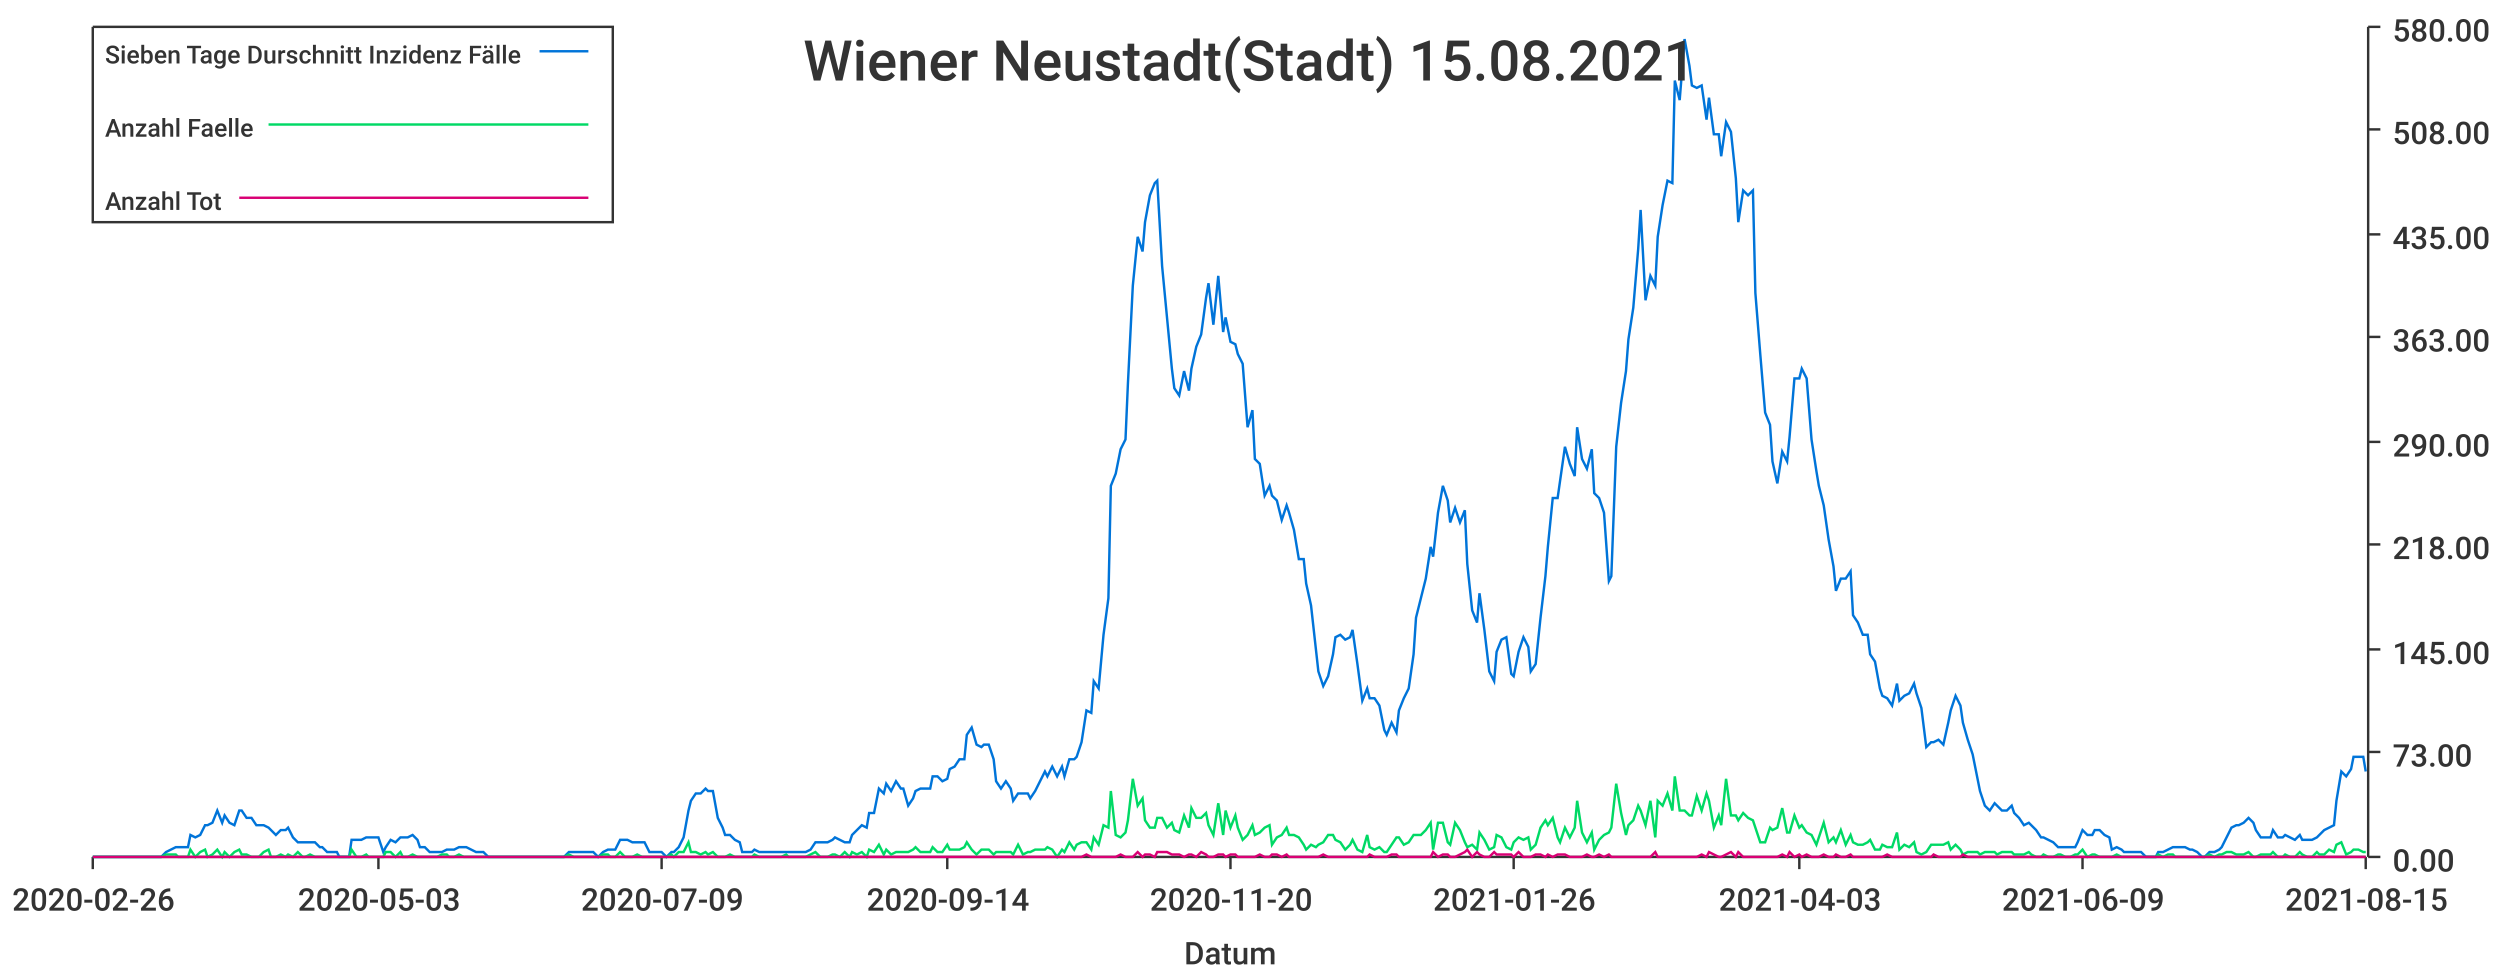
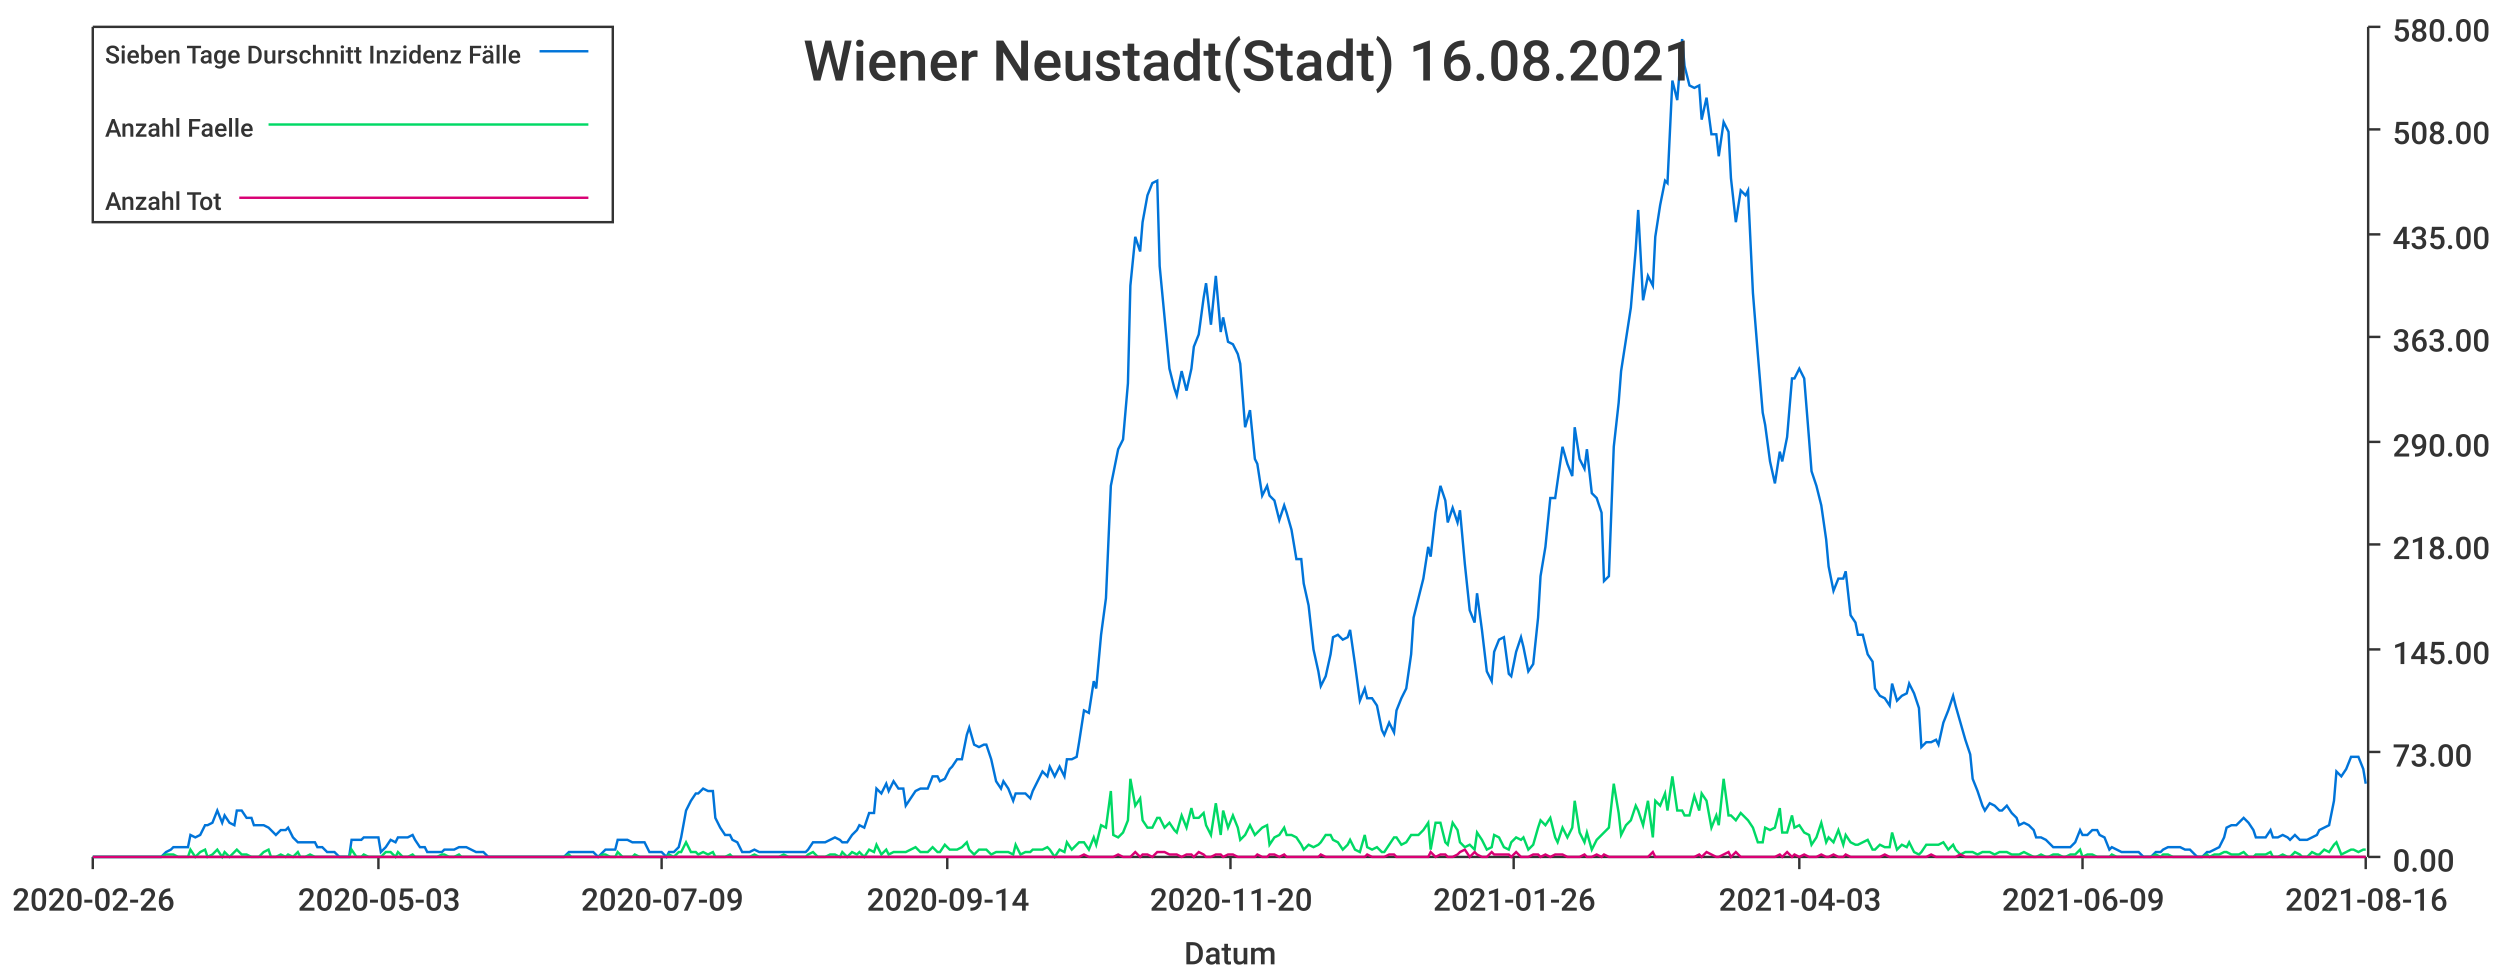
<svg xmlns="http://www.w3.org/2000/svg" width="1024" height="400">\n<path d="M 0 0 L 1024 0 L 1024 400 L 0 400 L 0 0" style="stroke-width:0;stroke:rgba(255,255,255,1.0);fill:rgba(255,255,255,1.0)" />
  <path d="M 38 11 L 969 11 L 969 351 L 38 351 L 38 11" style="stroke-width:0;stroke:rgba(255,255,255,1.0);fill:rgba(255,255,255,1.0)" />
  <path d="M 38 351 L 969 351" style="stroke-width:1;stroke:rgba(51,51,51,1.0);fill:none" />
  <path d="M 38 351 L 38 356" style="stroke-width:1;stroke:rgba(51,51,51,1.0);fill:none" />
  <text x="5" y="373" style="stroke-width:0;stroke:none;fill:rgba(51,51,51,1.0);font-size:12.8px;font-family:'Roboto Medium',sans-serif">2020-02-26</text>
  <path d="M 155 351 L 155 356" style="stroke-width:1;stroke:rgba(51,51,51,1.0);fill:none" />
  <text x="122" y="373" style="stroke-width:0;stroke:none;fill:rgba(51,51,51,1.0);font-size:12.8px;font-family:'Roboto Medium',sans-serif">2020-05-03</text>
  <path d="M 271 351 L 271 356" style="stroke-width:1;stroke:rgba(51,51,51,1.0);fill:none" />
  <text x="238" y="373" style="stroke-width:0;stroke:none;fill:rgba(51,51,51,1.0);font-size:12.8px;font-family:'Roboto Medium',sans-serif">2020-07-09</text>
  <path d="M 388 351 L 388 356" style="stroke-width:1;stroke:rgba(51,51,51,1.0);fill:none" />
  <text x="355" y="373" style="stroke-width:0;stroke:none;fill:rgba(51,51,51,1.0);font-size:12.8px;font-family:'Roboto Medium',sans-serif">2020-09-14</text>
  <path d="M 504 351 L 504 356" style="stroke-width:1;stroke:rgba(51,51,51,1.0);fill:none" />
  <text x="471" y="373" style="stroke-width:0;stroke:none;fill:rgba(51,51,51,1.0);font-size:12.8px;font-family:'Roboto Medium',sans-serif">2020-11-20</text>
  <path d="M 620 351 L 620 356" style="stroke-width:1;stroke:rgba(51,51,51,1.0);fill:none" />
  <text x="587" y="373" style="stroke-width:0;stroke:none;fill:rgba(51,51,51,1.0);font-size:12.8px;font-family:'Roboto Medium',sans-serif">2021-01-26</text>
  <path d="M 737 351 L 737 356" style="stroke-width:1;stroke:rgba(51,51,51,1.0);fill:none" />
  <text x="704" y="373" style="stroke-width:0;stroke:none;fill:rgba(51,51,51,1.0);font-size:12.8px;font-family:'Roboto Medium',sans-serif">2021-04-03</text>
  <path d="M 853 351 L 853 356" style="stroke-width:1;stroke:rgba(51,51,51,1.0);fill:none" />
  <text x="820" y="373" style="stroke-width:0;stroke:none;fill:rgba(51,51,51,1.0);font-size:12.8px;font-family:'Roboto Medium',sans-serif">2021-06-09</text>
  <path d="M 969 351 L 969 356" style="stroke-width:1;stroke:rgba(51,51,51,1.0);fill:none" />
-   <text x="936" y="373" style="stroke-width:0;stroke:none;fill:rgba(51,51,51,1.0);font-size:12.8px;font-family:'Roboto Medium',sans-serif">2021-08-15</text>
+   <text x="936" y="373" style="stroke-width:0;stroke:none;fill:rgba(51,51,51,1.0);font-size:12.8px;font-family:'Roboto Medium',sans-serif">2021-08-16</text>
  <text x="485" y="395" style="stroke-width:0;stroke:none;fill:rgba(51,51,51,1.0);font-size:12.8px;font-family:'Roboto Medium',sans-serif">Datum</text>
  <path d="M 970 351 L 970 11" style="stroke-width:1;stroke:rgba(51,51,51,1.0);fill:none" />
  <path d="M 970 351 L 975 351" style="stroke-width:1;stroke:rgba(51,51,51,1.0);fill:none" />
  <text x="980" y="357" style="stroke-width:0;stroke:none;fill:rgba(51,51,51,1.0);font-size:12.8px;font-family:'Roboto Medium',sans-serif">0.00</text>
  <path d="M 970 308 L 975 308" style="stroke-width:1;stroke:rgba(51,51,51,1.0);fill:none" />
  <text x="980" y="314" style="stroke-width:0;stroke:none;fill:rgba(51,51,51,1.0);font-size:12.8px;font-family:'Roboto Medium',sans-serif">73.00</text>
  <path d="M 970 266 L 975 266" style="stroke-width:1;stroke:rgba(51,51,51,1.0);fill:none" />
  <text x="980" y="272" style="stroke-width:0;stroke:none;fill:rgba(51,51,51,1.0);font-size:12.8px;font-family:'Roboto Medium',sans-serif">145.00</text>
  <path d="M 970 223 L 975 223" style="stroke-width:1;stroke:rgba(51,51,51,1.0);fill:none" />
  <text x="980" y="229" style="stroke-width:0;stroke:none;fill:rgba(51,51,51,1.0);font-size:12.8px;font-family:'Roboto Medium',sans-serif">218.00</text>
  <path d="M 970 181 L 975 181" style="stroke-width:1;stroke:rgba(51,51,51,1.0);fill:none" />
  <text x="980" y="187" style="stroke-width:0;stroke:none;fill:rgba(51,51,51,1.0);font-size:12.8px;font-family:'Roboto Medium',sans-serif">290.00</text>
  <path d="M 970 138 L 975 138" style="stroke-width:1;stroke:rgba(51,51,51,1.0);fill:none" />
  <text x="980" y="144" style="stroke-width:0;stroke:none;fill:rgba(51,51,51,1.0);font-size:12.8px;font-family:'Roboto Medium',sans-serif">363.00</text>
  <path d="M 970 96 L 975 96" style="stroke-width:1;stroke:rgba(51,51,51,1.0);fill:none" />
  <text x="980" y="102" style="stroke-width:0;stroke:none;fill:rgba(51,51,51,1.0);font-size:12.8px;font-family:'Roboto Medium',sans-serif">435.00</text>
  <path d="M 970 53 L 975 53" style="stroke-width:1;stroke:rgba(51,51,51,1.0);fill:none" />
  <text x="980" y="59" style="stroke-width:0;stroke:none;fill:rgba(51,51,51,1.0);font-size:12.8px;font-family:'Roboto Medium',sans-serif">508.00</text>
  <path d="M 970 11 L 975 11" style="stroke-width:1;stroke:rgba(51,51,51,1.0);fill:none" />
  <text x="980" y="17" style="stroke-width:0;stroke:none;fill:rgba(51,51,51,1.0);font-size:12.8px;font-family:'Roboto Medium',sans-serif">580.00</text>
-   <path d="M 38 351 L 40 351 L 42 351 L 44 351 L 45 351 L 47 351 L 49 351 L 51 351 L 52 351 L 54 351 L 56 351 L 58 351 L 59 351 L 61 351 L 63 351 L 65 351 L 66 351 L 68 349 L 70 348 L 72 347 L 73 347 L 75 347 L 77 347 L 78 342 L 80 343 L 82 342 L 84 338 L 85 338 L 87 337 L 89 332 L 91 337 L 92 334 L 94 337 L 96 338 L 98 332 L 99 332 L 101 335 L 103 335 L 105 338 L 106 338 L 108 338 L 110 339 L 111 340 L 113 342 L 115 340 L 117 340 L 118 339 L 120 343 L 122 345 L 124 345 L 125 345 L 127 345 L 129 345 L 131 347 L 132 347 L 134 349 L 136 349 L 138 349 L 139 351 L 141 351 L 143 351 L 144 344 L 146 344 L 148 344 L 150 343 L 151 343 L 153 343 L 155 343 L 157 349 L 158 347 L 160 344 L 162 345 L 164 343 L 165 343 L 167 343 L 169 342 L 171 344 L 172 347 L 174 347 L 176 349 L 177 349 L 179 349 L 181 349 L 183 348 L 184 348 L 186 348 L 188 347 L 190 347 L 191 347 L 193 348 L 195 349 L 197 349 L 198 349 L 200 351 L 202 351 L 204 351 L 205 351 L 207 351 L 209 351 L 210 351 L 212 351 L 214 351 L 216 351 L 217 351 L 219 351 L 221 351 L 223 351 L 224 351 L 226 351 L 228 351 L 230 351 L 231 351 L 233 349 L 235 349 L 237 349 L 238 349 L 240 349 L 242 349 L 243 349 L 245 351 L 247 349 L 249 348 L 250 348 L 252 348 L 254 344 L 256 344 L 257 344 L 259 345 L 261 345 L 263 345 L 264 345 L 266 349 L 268 349 L 270 349 L 271 349 L 273 351 L 275 349 L 276 349 L 278 347 L 280 343 L 282 332 L 283 328 L 285 325 L 287 325 L 289 323 L 290 324 L 292 324 L 294 335 L 296 339 L 297 342 L 299 342 L 301 344 L 303 345 L 304 349 L 306 349 L 308 349 L 309 348 L 311 349 L 313 349 L 315 349 L 316 349 L 318 349 L 320 349 L 322 349 L 323 349 L 325 349 L 327 349 L 329 349 L 330 349 L 332 348 L 334 345 L 336 345 L 337 345 L 339 345 L 341 344 L 342 343 L 344 344 L 346 345 L 348 345 L 349 342 L 351 340 L 353 338 L 355 339 L 356 333 L 358 333 L 360 323 L 362 325 L 363 321 L 365 324 L 367 320 L 369 323 L 370 323 L 372 330 L 374 327 L 375 324 L 377 323 L 379 323 L 381 323 L 382 318 L 384 318 L 386 320 L 388 319 L 389 315 L 391 314 L 393 311 L 395 311 L 396 301 L 398 298 L 400 305 L 402 306 L 403 305 L 405 305 L 407 311 L 408 320 L 410 323 L 412 320 L 414 323 L 415 328 L 417 325 L 419 325 L 421 325 L 422 327 L 424 324 L 426 320 L 428 316 L 429 318 L 431 314 L 433 318 L 435 314 L 436 318 L 438 311 L 440 311 L 441 310 L 443 304 L 445 291 L 447 292 L 448 279 L 450 282 L 452 260 L 454 245 L 455 199 L 457 194 L 459 184 L 461 180 L 462 157 L 464 117 L 466 97 L 468 103 L 469 91 L 471 80 L 473 75 L 474 74 L 476 109 L 478 130 L 480 151 L 481 159 L 483 162 L 485 152 L 487 160 L 488 151 L 490 142 L 492 137 L 494 122 L 495 116 L 497 133 L 499 113 L 501 136 L 502 130 L 504 140 L 506 141 L 507 145 L 509 149 L 511 175 L 513 168 L 514 188 L 516 190 L 518 203 L 520 199 L 521 203 L 523 205 L 525 213 L 527 207 L 528 210 L 530 217 L 532 229 L 534 229 L 535 239 L 537 248 L 539 266 L 540 275 L 542 281 L 544 277 L 546 268 L 547 261 L 549 260 L 551 262 L 553 261 L 554 258 L 556 272 L 558 287 L 560 282 L 561 286 L 563 286 L 565 289 L 567 299 L 568 301 L 570 296 L 572 300 L 573 291 L 575 286 L 577 282 L 579 268 L 580 253 L 582 245 L 584 237 L 586 224 L 587 228 L 589 210 L 591 199 L 593 205 L 594 214 L 596 208 L 598 214 L 600 209 L 601 231 L 603 250 L 605 255 L 606 243 L 608 258 L 610 275 L 612 279 L 613 267 L 615 262 L 617 261 L 619 276 L 620 277 L 622 267 L 624 261 L 626 265 L 627 275 L 629 272 L 631 253 L 633 236 L 634 224 L 636 204 L 638 204 L 639 197 L 641 183 L 643 190 L 645 195 L 646 175 L 648 188 L 650 192 L 652 184 L 653 202 L 655 204 L 657 210 L 659 238 L 660 236 L 662 183 L 664 165 L 666 152 L 667 139 L 669 126 L 671 102 L 672 86 L 674 123 L 676 113 L 678 117 L 679 97 L 681 84 L 683 74 L 685 75 L 686 33 L 688 41 L 690 16 L 692 27 L 693 35 L 695 36 L 697 35 L 699 49 L 700 40 L 702 55 L 704 55 L 705 64 L 707 50 L 709 54 L 711 73 L 712 91 L 714 78 L 716 80 L 718 78 L 719 120 L 721 145 L 723 169 L 725 174 L 726 189 L 728 198 L 730 185 L 732 189 L 733 179 L 735 155 L 737 155 L 738 151 L 740 155 L 742 180 L 744 193 L 745 199 L 747 207 L 749 221 L 751 232 L 752 242 L 754 237 L 756 237 L 758 234 L 759 252 L 761 255 L 763 260 L 765 260 L 766 268 L 768 271 L 770 282 L 771 285 L 773 286 L 775 289 L 777 280 L 778 287 L 780 285 L 782 284 L 784 280 L 785 284 L 787 290 L 789 306 L 791 304 L 792 304 L 794 303 L 796 305 L 798 296 L 799 291 L 801 285 L 803 289 L 804 296 L 806 303 L 808 309 L 810 319 L 811 324 L 813 330 L 815 332 L 817 329 L 818 330 L 820 332 L 822 332 L 824 330 L 825 333 L 827 335 L 829 338 L 831 337 L 832 338 L 834 340 L 836 343 L 837 343 L 839 344 L 841 345 L 843 347 L 844 347 L 846 347 L 848 347 L 850 347 L 851 345 L 853 340 L 855 342 L 857 342 L 858 340 L 860 340 L 862 342 L 864 343 L 865 348 L 867 347 L 869 348 L 870 349 L 872 349 L 874 349 L 876 349 L 877 349 L 879 351 L 881 351 L 883 351 L 884 349 L 886 349 L 888 348 L 890 347 L 891 347 L 893 347 L 895 347 L 897 348 L 898 348 L 900 349 L 902 351 L 903 351 L 905 349 L 907 349 L 909 348 L 910 347 L 912 343 L 914 339 L 916 338 L 917 338 L 919 337 L 921 335 L 923 337 L 924 340 L 926 343 L 928 343 L 930 343 L 931 340 L 933 343 L 935 343 L 936 342 L 938 343 L 940 344 L 942 342 L 943 344 L 945 344 L 947 344 L 949 343 L 950 342 L 952 340 L 954 339 L 956 338 L 957 328 L 959 316 L 961 318 L 963 315 L 964 310 L 966 310 L 968 310 L 969 316" style="stroke-width:1;stroke:rgba(0,116,217,1.0);fill:none" />
-   <path d="M 38 351 L 40 351 L 42 351 L 44 351 L 45 351 L 47 351 L 49 351 L 51 351 L 52 351 L 54 351 L 56 351 L 58 351 L 59 351 L 61 351 L 63 351 L 65 351 L 66 351 L 68 350 L 70 350 L 72 350 L 73 351 L 75 351 L 77 351 L 78 348 L 80 351 L 82 349 L 84 348 L 85 351 L 87 350 L 89 348 L 91 351 L 92 349 L 94 351 L 96 349 L 98 348 L 99 350 L 101 350 L 103 351 L 105 351 L 106 351 L 108 349 L 110 348 L 111 351 L 113 351 L 115 350 L 117 351 L 118 350 L 120 351 L 122 349 L 124 351 L 125 351 L 127 350 L 129 351 L 131 351 L 132 351 L 134 351 L 136 351 L 138 351 L 139 351 L 141 351 L 143 351 L 144 348 L 146 351 L 148 351 L 150 350 L 151 351 L 153 351 L 155 351 L 157 351 L 158 349 L 160 349 L 162 351 L 164 349 L 165 351 L 167 351 L 169 350 L 171 351 L 172 351 L 174 351 L 176 351 L 177 351 L 179 351 L 181 350 L 183 350 L 184 351 L 186 351 L 188 350 L 190 351 L 191 351 L 193 351 L 195 351 L 197 351 L 198 351 L 200 351 L 202 351 L 204 351 L 205 351 L 207 351 L 209 351 L 210 351 L 212 351 L 214 351 L 216 351 L 217 351 L 219 351 L 221 351 L 223 351 L 224 351 L 226 351 L 228 351 L 230 351 L 231 351 L 233 350 L 235 351 L 237 351 L 238 351 L 240 351 L 242 351 L 243 351 L 245 351 L 247 350 L 249 350 L 250 351 L 252 351 L 254 349 L 256 351 L 257 351 L 259 351 L 261 350 L 263 351 L 264 351 L 266 351 L 268 351 L 270 351 L 271 351 L 273 351 L 275 350 L 276 351 L 278 349 L 280 349 L 282 345 L 283 349 L 285 349 L 287 350 L 289 349 L 290 350 L 292 349 L 294 351 L 296 351 L 297 351 L 299 350 L 301 351 L 303 351 L 304 351 L 306 351 L 308 351 L 309 350 L 311 351 L 313 351 L 315 351 L 316 351 L 318 351 L 320 351 L 322 350 L 323 351 L 325 351 L 327 351 L 329 351 L 330 351 L 332 350 L 334 349 L 336 351 L 337 351 L 339 351 L 341 350 L 342 350 L 344 351 L 346 349 L 348 351 L 349 349 L 351 350 L 353 349 L 355 351 L 356 348 L 358 349 L 360 346 L 362 350 L 363 348 L 365 350 L 367 349 L 369 349 L 370 349 L 372 349 L 374 348 L 375 347 L 377 349 L 379 349 L 381 349 L 382 347 L 384 349 L 386 349 L 388 346 L 389 348 L 391 348 L 393 348 L 395 347 L 396 345 L 398 348 L 400 350 L 402 348 L 403 348 L 405 348 L 407 350 L 408 349 L 410 349 L 412 349 L 414 349 L 415 350 L 417 346 L 419 350 L 421 349 L 422 349 L 424 348 L 426 348 L 428 348 L 429 347 L 431 348 L 433 351 L 435 348 L 436 349 L 438 345 L 440 348 L 441 346 L 443 345 L 445 345 L 447 348 L 448 343 L 450 346 L 452 338 L 454 339 L 455 324 L 457 342 L 459 343 L 461 341 L 462 336 L 464 319 L 466 330 L 468 327 L 469 336 L 471 339 L 473 339 L 474 335 L 476 335 L 478 339 L 480 337 L 481 340 L 483 341 L 485 334 L 487 339 L 488 331 L 490 335 L 492 335 L 494 333 L 495 338 L 497 342 L 499 329 L 501 342 L 502 332 L 504 339 L 506 334 L 507 339 L 509 344 L 511 342 L 513 338 L 514 342 L 516 341 L 518 339 L 520 338 L 521 346 L 523 343 L 525 342 L 527 339 L 528 342 L 530 342 L 532 343 L 534 346 L 535 348 L 537 346 L 539 347 L 540 346 L 542 345 L 544 342 L 546 342 L 547 344 L 549 345 L 551 348 L 553 346 L 554 344 L 556 348 L 558 349 L 560 342 L 561 347 L 563 348 L 565 347 L 567 349 L 568 349 L 570 346 L 572 343 L 573 343 L 575 346 L 577 345 L 579 342 L 580 342 L 582 342 L 584 340 L 586 337 L 587 348 L 589 337 L 591 337 L 593 345 L 594 346 L 596 337 L 598 340 L 600 345 L 601 347 L 603 346 L 605 348 L 606 341 L 608 344 L 610 348 L 612 347 L 613 342 L 615 343 L 617 347 L 619 348 L 620 345 L 622 343 L 624 344 L 626 343 L 627 348 L 629 346 L 631 339 L 633 336 L 634 338 L 636 335 L 638 343 L 639 345 L 641 339 L 643 343 L 645 339 L 646 328 L 648 341 L 650 345 L 652 341 L 653 348 L 655 344 L 657 342 L 659 341 L 660 339 L 662 321 L 664 333 L 666 342 L 667 338 L 669 336 L 671 330 L 672 332 L 674 338 L 676 328 L 678 343 L 679 328 L 681 330 L 683 325 L 685 332 L 686 318 L 688 332 L 690 332 L 692 334 L 693 334 L 695 326 L 697 332 L 699 325 L 700 328 L 702 339 L 704 334 L 705 338 L 707 319 L 709 334 L 711 334 L 712 336 L 714 333 L 716 335 L 718 336 L 719 339 L 721 345 L 723 345 L 725 339 L 726 340 L 728 339 L 730 331 L 732 341 L 733 341 L 735 334 L 737 339 L 738 338 L 740 341 L 742 342 L 744 346 L 745 343 L 747 337 L 749 345 L 751 343 L 752 345 L 754 340 L 756 346 L 758 342 L 759 345 L 761 346 L 763 346 L 765 345 L 766 344 L 768 348 L 770 348 L 771 346 L 773 347 L 775 347 L 777 341 L 778 348 L 780 346 L 782 347 L 784 345 L 785 349 L 787 350 L 789 349 L 791 346 L 792 346 L 794 346 L 796 346 L 798 345 L 799 348 L 801 346 L 803 348 L 804 350 L 806 349 L 808 349 L 810 349 L 811 350 L 813 349 L 815 349 L 817 349 L 818 350 L 820 349 L 822 349 L 824 349 L 825 350 L 827 350 L 829 350 L 831 349 L 832 350 L 834 351 L 836 351 L 837 350 L 839 351 L 841 351 L 843 350 L 844 350 L 846 351 L 848 351 L 850 350 L 851 350 L 853 348 L 855 351 L 857 350 L 858 350 L 860 351 L 862 351 L 864 351 L 865 351 L 867 350 L 869 351 L 870 351 L 872 351 L 874 351 L 876 351 L 877 351 L 879 351 L 881 351 L 883 351 L 884 350 L 886 351 L 888 350 L 890 350 L 891 351 L 893 351 L 895 351 L 897 351 L 898 351 L 900 351 L 902 351 L 903 351 L 905 350 L 907 351 L 909 350 L 910 350 L 912 349 L 914 349 L 916 350 L 917 350 L 919 350 L 921 349 L 923 351 L 924 351 L 926 350 L 928 350 L 930 350 L 931 349 L 933 351 L 935 351 L 936 350 L 938 351 L 940 351 L 942 349 L 943 350 L 945 351 L 947 351 L 949 349 L 950 350 L 952 350 L 954 348 L 956 349 L 957 346 L 959 345 L 961 350 L 963 349 L 964 348 L 966 348 L 968 349 L 969 349" style="stroke-width:1;stroke:rgba(0,217,101,1.0);fill:none" />
-   <path d="M 38 351 L 40 351 L 42 351 L 44 351 L 45 351 L 47 351 L 49 351 L 51 351 L 52 351 L 54 351 L 56 351 L 58 351 L 59 351 L 61 351 L 63 351 L 65 351 L 66 351 L 68 351 L 70 351 L 72 351 L 73 351 L 75 351 L 77 351 L 78 351 L 80 351 L 82 351 L 84 351 L 85 351 L 87 351 L 89 351 L 91 351 L 92 351 L 94 351 L 96 351 L 98 351 L 99 351 L 101 351 L 103 351 L 105 351 L 106 351 L 108 351 L 110 351 L 111 351 L 113 351 L 115 351 L 117 351 L 118 351 L 120 351 L 122 351 L 124 351 L 125 351 L 127 351 L 129 351 L 131 351 L 132 351 L 134 351 L 136 351 L 138 351 L 139 351 L 141 351 L 143 351 L 144 351 L 146 351 L 148 351 L 150 351 L 151 351 L 153 351 L 155 351 L 157 351 L 158 351 L 160 351 L 162 351 L 164 351 L 165 351 L 167 351 L 169 351 L 171 351 L 172 351 L 174 351 L 176 351 L 177 351 L 179 351 L 181 351 L 183 351 L 184 351 L 186 351 L 188 351 L 190 351 L 191 351 L 193 351 L 195 351 L 197 351 L 198 351 L 200 351 L 202 351 L 204 351 L 205 351 L 207 351 L 209 351 L 210 351 L 212 351 L 214 351 L 216 351 L 217 351 L 219 351 L 221 351 L 223 351 L 224 351 L 226 351 L 228 351 L 230 351 L 231 351 L 233 351 L 235 351 L 237 351 L 238 351 L 240 351 L 242 351 L 243 351 L 245 351 L 247 351 L 249 351 L 250 351 L 252 351 L 254 351 L 256 351 L 257 351 L 259 351 L 261 351 L 263 351 L 264 351 L 266 351 L 268 351 L 270 351 L 271 351 L 273 351 L 275 351 L 276 351 L 278 351 L 280 351 L 282 351 L 283 351 L 285 351 L 287 351 L 289 351 L 290 351 L 292 351 L 294 351 L 296 351 L 297 351 L 299 351 L 301 351 L 303 351 L 304 351 L 306 351 L 308 351 L 309 351 L 311 351 L 313 351 L 315 351 L 316 351 L 318 351 L 320 351 L 322 351 L 323 351 L 325 351 L 327 351 L 329 351 L 330 351 L 332 351 L 334 351 L 336 351 L 337 351 L 339 351 L 341 351 L 342 351 L 344 351 L 346 351 L 348 351 L 349 351 L 351 351 L 353 351 L 355 351 L 356 351 L 358 351 L 360 351 L 362 351 L 363 351 L 365 351 L 367 351 L 369 351 L 370 351 L 372 351 L 374 351 L 375 351 L 377 351 L 379 351 L 381 351 L 382 351 L 384 351 L 386 351 L 388 351 L 389 351 L 391 351 L 393 351 L 395 351 L 396 351 L 398 351 L 400 351 L 402 351 L 403 351 L 405 351 L 407 351 L 408 351 L 410 351 L 412 351 L 414 351 L 415 351 L 417 351 L 419 351 L 421 351 L 422 351 L 424 351 L 426 351 L 428 351 L 429 351 L 431 351 L 433 351 L 435 351 L 436 351 L 438 351 L 440 351 L 441 351 L 443 351 L 445 350 L 447 351 L 448 351 L 450 351 L 452 351 L 454 351 L 455 351 L 457 351 L 459 350 L 461 351 L 462 351 L 464 351 L 466 349 L 468 351 L 469 350 L 471 350 L 473 351 L 474 349 L 476 349 L 478 349 L 480 350 L 481 350 L 483 350 L 485 351 L 487 350 L 488 350 L 490 351 L 492 349 L 494 350 L 495 351 L 497 351 L 499 350 L 501 350 L 502 351 L 504 350 L 506 350 L 507 351 L 509 351 L 511 351 L 513 351 L 514 351 L 516 350 L 518 351 L 520 351 L 521 350 L 523 350 L 525 351 L 527 350 L 528 351 L 530 351 L 532 351 L 534 351 L 535 351 L 537 351 L 539 351 L 540 351 L 542 350 L 544 351 L 546 351 L 547 351 L 549 351 L 551 351 L 553 351 L 554 351 L 556 351 L 558 351 L 560 351 L 561 350 L 563 351 L 565 351 L 567 351 L 568 351 L 570 350 L 572 350 L 573 351 L 575 351 L 577 351 L 579 351 L 580 351 L 582 351 L 584 351 L 586 351 L 587 349 L 589 351 L 591 350 L 593 350 L 594 351 L 596 351 L 598 350 L 600 349 L 601 348 L 603 351 L 605 349 L 606 350 L 608 351 L 610 351 L 612 349 L 613 350 L 615 350 L 617 350 L 619 350 L 620 351 L 622 349 L 624 351 L 626 351 L 627 351 L 629 350 L 631 350 L 633 351 L 634 350 L 636 351 L 638 350 L 639 350 L 641 350 L 643 351 L 645 351 L 646 351 L 648 351 L 650 350 L 652 351 L 653 351 L 655 350 L 657 351 L 659 350 L 660 351 L 662 351 L 664 351 L 666 351 L 667 351 L 669 351 L 671 351 L 672 351 L 674 351 L 676 351 L 678 349 L 679 351 L 681 351 L 683 351 L 685 351 L 686 351 L 688 351 L 690 351 L 692 351 L 693 351 L 695 351 L 697 350 L 699 351 L 700 349 L 702 350 L 704 351 L 705 351 L 707 350 L 709 349 L 711 351 L 712 349 L 714 351 L 716 351 L 718 351 L 719 351 L 721 351 L 723 351 L 725 351 L 726 351 L 728 351 L 730 350 L 732 351 L 733 349 L 735 351 L 737 350 L 738 351 L 740 350 L 742 351 L 744 351 L 745 351 L 747 350 L 749 351 L 751 351 L 752 350 L 754 351 L 756 351 L 758 350 L 759 351 L 761 351 L 763 351 L 765 351 L 766 351 L 768 351 L 770 351 L 771 351 L 773 350 L 775 351 L 777 351 L 778 351 L 780 351 L 782 351 L 784 351 L 785 351 L 787 351 L 789 351 L 791 351 L 792 350 L 794 351 L 796 351 L 798 351 L 799 351 L 801 351 L 803 351 L 804 350 L 806 351 L 808 351 L 810 351 L 811 351 L 813 351 L 815 351 L 817 351 L 818 351 L 820 351 L 822 351 L 824 351 L 825 351 L 827 351 L 829 351 L 831 351 L 832 351 L 834 351 L 836 351 L 837 351 L 839 351 L 841 351 L 843 351 L 844 351 L 846 351 L 848 351 L 850 351 L 851 351 L 853 351 L 855 351 L 857 351 L 858 351 L 860 351 L 862 351 L 864 351 L 865 351 L 867 351 L 869 351 L 870 351 L 872 351 L 874 351 L 876 351 L 877 351 L 879 351 L 881 351 L 883 351 L 884 351 L 886 351 L 888 351 L 890 351 L 891 351 L 893 351 L 895 351 L 897 351 L 898 351 L 900 351 L 902 351 L 903 351 L 905 351 L 907 351 L 909 351 L 910 351 L 912 351 L 914 351 L 916 351 L 917 351 L 919 351 L 921 351 L 923 351 L 924 351 L 926 351 L 928 351 L 930 351 L 931 351 L 933 351 L 935 351 L 936 351 L 938 351 L 940 351 L 942 351 L 943 351 L 945 351 L 947 351 L 949 351 L 950 351 L 952 351 L 954 351 L 956 351 L 957 351 L 959 351 L 961 351 L 963 351 L 964 351 L 966 351 L 968 351 L 969 351" style="stroke-width:1;stroke:rgba(217,0,116,1.0);fill:none" />
-   <text x="329" y="33" style="stroke-width:0;stroke:none;fill:rgba(51,51,51,1.0);font-size:23.0px;font-family:'Roboto Medium',sans-serif">Wiener Neustadt(Stadt) 15.08.2021</text>
+   <path d="M 38 351 L 40 351 L 42 351 L 44 351 L 45 351 L 47 351 L 49 351 L 51 351 L 52 351 L 54 351 L 56 351 L 58 351 L 59 351 L 61 351 L 63 351 L 65 351 L 66 351 L 68 349 L 70 348 L 71 347 L 73 347 L 75 347 L 77 347 L 78 342 L 80 343 L 82 342 L 84 338 L 85 338 L 87 337 L 89 332 L 91 337 L 92 334 L 94 337 L 96 338 L 97 332 L 99 332 L 101 335 L 103 335 L 104 338 L 106 338 L 108 338 L 110 339 L 111 340 L 113 342 L 115 340 L 117 340 L 118 339 L 120 343 L 122 345 L 123 345 L 125 345 L 127 345 L 129 345 L 130 347 L 132 347 L 134 349 L 136 349 L 137 349 L 139 351 L 141 351 L 143 351 L 144 344 L 146 344 L 148 344 L 149 343 L 151 343 L 153 343 L 155 343 L 156 349 L 158 347 L 160 344 L 162 345 L 163 343 L 165 343 L 167 343 L 169 342 L 170 344 L 172 347 L 174 347 L 175 349 L 177 349 L 179 349 L 181 349 L 182 348 L 184 348 L 186 348 L 188 347 L 189 347 L 191 347 L 193 348 L 195 349 L 196 349 L 198 349 L 200 351 L 201 351 L 203 351 L 205 351 L 207 351 L 208 351 L 210 351 L 212 351 L 214 351 L 215 351 L 217 351 L 219 351 L 221 351 L 222 351 L 224 351 L 226 351 L 227 351 L 229 351 L 231 351 L 233 349 L 234 349 L 236 349 L 238 349 L 240 349 L 241 349 L 243 349 L 245 351 L 247 349 L 248 348 L 250 348 L 252 348 L 253 344 L 255 344 L 257 344 L 259 345 L 260 345 L 262 345 L 264 345 L 266 349 L 267 349 L 269 349 L 271 349 L 273 351 L 274 349 L 276 349 L 278 347 L 279 343 L 281 332 L 283 328 L 285 325 L 286 325 L 288 323 L 290 324 L 292 324 L 293 335 L 295 339 L 297 342 L 299 342 L 300 344 L 302 345 L 304 349 L 305 349 L 307 349 L 309 348 L 311 349 L 312 349 L 314 349 L 316 349 L 318 349 L 319 349 L 321 349 L 323 349 L 325 349 L 326 349 L 328 349 L 330 349 L 331 348 L 333 345 L 335 345 L 337 345 L 338 345 L 340 344 L 342 343 L 344 344 L 345 345 L 347 345 L 349 342 L 351 340 L 352 338 L 354 339 L 356 333 L 358 333 L 359 323 L 361 325 L 363 321 L 364 324 L 366 320 L 368 323 L 370 323 L 371 330 L 373 327 L 375 324 L 377 323 L 378 323 L 380 323 L 382 318 L 384 318 L 385 320 L 387 319 L 389 315 L 390 314 L 392 311 L 394 311 L 396 301 L 397 298 L 399 305 L 401 306 L 403 305 L 404 305 L 406 311 L 408 320 L 410 323 L 411 320 L 413 323 L 415 328 L 416 325 L 418 325 L 420 325 L 422 327 L 423 324 L 425 320 L 427 316 L 429 318 L 430 314 L 432 318 L 434 314 L 436 318 L 437 311 L 439 311 L 441 310 L 442 304 L 444 291 L 446 292 L 448 279 L 449 282 L 451 260 L 453 245 L 455 199 L 456 194 L 458 184 L 460 180 L 462 157 L 463 117 L 465 97 L 467 103 L 468 91 L 470 80 L 472 75 L 474 74 L 475 109 L 477 130 L 479 151 L 481 159 L 482 162 L 484 152 L 486 160 L 488 151 L 489 142 L 491 137 L 493 122 L 494 116 L 496 133 L 498 113 L 500 136 L 501 130 L 503 140 L 505 141 L 507 145 L 508 149 L 510 175 L 512 168 L 514 188 L 515 190 L 517 203 L 519 199 L 520 203 L 522 205 L 524 213 L 526 207 L 527 210 L 529 217 L 531 229 L 533 229 L 534 239 L 536 248 L 538 266 L 540 275 L 541 281 L 543 277 L 545 268 L 546 261 L 548 260 L 550 262 L 552 261 L 553 258 L 555 272 L 557 287 L 559 282 L 560 286 L 562 286 L 564 289 L 566 299 L 567 301 L 569 296 L 571 300 L 572 291 L 574 286 L 576 282 L 578 268 L 579 253 L 581 245 L 583 237 L 585 224 L 586 228 L 588 210 L 590 199 L 592 205 L 593 214 L 595 208 L 597 214 L 598 209 L 600 231 L 602 250 L 604 255 L 605 243 L 607 258 L 609 275 L 611 279 L 612 267 L 614 262 L 616 261 L 618 276 L 619 277 L 621 267 L 623 261 L 624 265 L 626 275 L 628 272 L 630 253 L 631 236 L 633 224 L 635 204 L 637 204 L 638 197 L 640 183 L 642 190 L 644 195 L 645 175 L 647 188 L 649 192 L 650 184 L 652 202 L 654 204 L 656 210 L 657 238 L 659 236 L 661 183 L 663 165 L 664 152 L 666 139 L 668 126 L 670 102 L 671 86 L 673 123 L 675 113 L 677 117 L 678 97 L 680 84 L 682 74 L 683 75 L 685 33 L 687 41 L 689 16 L 690 27 L 692 35 L 694 36 L 696 35 L 697 49 L 699 40 L 701 55 L 703 55 L 704 64 L 706 50 L 708 54 L 709 73 L 711 91 L 713 78 L 715 80 L 716 78 L 718 120 L 720 145 L 722 169 L 723 174 L 725 189 L 727 198 L 729 185 L 730 189 L 732 179 L 734 155 L 735 155 L 737 151 L 739 155 L 741 180 L 742 193 L 744 199 L 746 207 L 748 221 L 749 232 L 751 242 L 753 237 L 755 237 L 756 234 L 758 252 L 760 255 L 761 260 L 763 260 L 765 268 L 767 271 L 768 282 L 770 285 L 772 286 L 774 289 L 775 280 L 777 287 L 779 285 L 781 284 L 782 280 L 784 284 L 786 290 L 787 306 L 789 304 L 791 304 L 793 303 L 794 305 L 796 296 L 798 291 L 800 285 L 801 289 L 803 296 L 805 303 L 807 309 L 808 319 L 810 324 L 812 330 L 813 332 L 815 329 L 817 330 L 819 332 L 820 332 L 822 330 L 824 333 L 826 335 L 827 338 L 829 337 L 831 338 L 833 340 L 834 343 L 836 343 L 838 344 L 839 345 L 841 347 L 843 347 L 845 347 L 846 347 L 848 347 L 850 345 L 852 340 L 853 342 L 855 342 L 857 340 L 859 340 L 860 342 L 862 343 L 864 348 L 865 347 L 867 348 L 869 349 L 871 349 L 872 349 L 874 349 L 876 349 L 878 351 L 879 351 L 881 351 L 883 349 L 885 349 L 886 348 L 888 347 L 890 347 L 891 347 L 893 347 L 895 348 L 897 348 L 898 349 L 900 351 L 902 351 L 904 349 L 905 349 L 907 348 L 909 347 L 911 343 L 912 339 L 914 338 L 916 338 L 917 337 L 919 335 L 921 337 L 923 340 L 924 343 L 926 343 L 928 343 L 930 340 L 931 343 L 933 343 L 935 342 L 937 343 L 938 344 L 940 342 L 942 344 L 943 344 L 945 344 L 947 343 L 949 342 L 950 340 L 952 339 L 954 338 L 956 328 L 957 316 L 959 318 L 961 315 L 963 310 L 964 310 L 966 310 L 968 315 L 969 321" style="stroke-width:1;stroke:rgba(0,116,217,1.0);fill:none" />
+   <path d="M 38 351 L 40 351 L 42 351 L 44 351 L 45 351 L 47 351 L 49 351 L 51 351 L 52 351 L 54 351 L 56 351 L 58 351 L 59 351 L 61 351 L 63 351 L 65 351 L 66 351 L 68 350 L 70 350 L 71 350 L 73 351 L 75 351 L 77 351 L 78 348 L 80 351 L 82 349 L 84 348 L 85 351 L 87 350 L 89 348 L 91 351 L 92 349 L 94 351 L 96 349 L 97 348 L 99 350 L 101 350 L 103 351 L 104 351 L 106 351 L 108 349 L 110 348 L 111 351 L 113 351 L 115 350 L 117 351 L 118 350 L 120 351 L 122 349 L 123 351 L 125 351 L 127 350 L 129 351 L 130 351 L 132 351 L 134 351 L 136 351 L 137 351 L 139 351 L 141 351 L 143 351 L 144 348 L 146 351 L 148 351 L 149 350 L 151 351 L 153 351 L 155 351 L 156 351 L 158 349 L 160 349 L 162 351 L 163 349 L 165 351 L 167 351 L 169 350 L 170 351 L 172 351 L 174 351 L 175 351 L 177 351 L 179 351 L 181 350 L 182 350 L 184 351 L 186 351 L 188 350 L 189 351 L 191 351 L 193 351 L 195 351 L 196 351 L 198 351 L 200 351 L 201 351 L 203 351 L 205 351 L 207 351 L 208 351 L 210 351 L 212 351 L 214 351 L 215 351 L 217 351 L 219 351 L 221 351 L 222 351 L 224 351 L 226 351 L 227 351 L 229 351 L 231 351 L 233 350 L 234 351 L 236 351 L 238 351 L 240 351 L 241 351 L 243 351 L 245 351 L 247 350 L 248 350 L 250 351 L 252 351 L 253 349 L 255 351 L 257 351 L 259 351 L 260 350 L 262 351 L 264 351 L 266 351 L 267 351 L 269 351 L 271 351 L 273 351 L 274 350 L 276 351 L 278 349 L 279 349 L 281 345 L 283 349 L 285 349 L 286 350 L 288 349 L 290 350 L 292 349 L 293 351 L 295 351 L 297 351 L 299 350 L 300 351 L 302 351 L 304 351 L 305 351 L 307 351 L 309 350 L 311 351 L 312 351 L 314 351 L 316 351 L 318 351 L 319 351 L 321 350 L 323 351 L 325 351 L 326 351 L 328 351 L 330 351 L 331 350 L 333 349 L 335 351 L 337 351 L 338 351 L 340 350 L 342 350 L 344 351 L 345 349 L 347 351 L 349 349 L 351 350 L 352 349 L 354 351 L 356 348 L 358 349 L 359 346 L 361 350 L 363 348 L 364 350 L 366 349 L 368 349 L 370 349 L 371 349 L 373 348 L 375 347 L 377 349 L 378 349 L 380 349 L 382 347 L 384 349 L 385 349 L 387 346 L 389 348 L 390 348 L 392 348 L 394 347 L 396 345 L 397 348 L 399 350 L 401 348 L 403 348 L 404 348 L 406 350 L 408 349 L 410 349 L 411 349 L 413 349 L 415 350 L 416 346 L 418 350 L 420 349 L 422 349 L 423 348 L 425 348 L 427 348 L 429 347 L 430 348 L 432 351 L 434 348 L 436 349 L 437 345 L 439 348 L 441 346 L 442 345 L 444 345 L 446 348 L 448 343 L 449 346 L 451 338 L 453 339 L 455 324 L 456 342 L 458 343 L 460 341 L 462 336 L 463 319 L 465 330 L 467 327 L 468 336 L 470 339 L 472 339 L 474 335 L 475 335 L 477 339 L 479 337 L 481 340 L 482 341 L 484 334 L 486 339 L 488 331 L 489 335 L 491 335 L 493 333 L 494 338 L 496 342 L 498 329 L 500 342 L 501 332 L 503 339 L 505 334 L 507 339 L 508 344 L 510 342 L 512 338 L 514 342 L 515 341 L 517 339 L 519 338 L 520 346 L 522 343 L 524 342 L 526 339 L 527 342 L 529 342 L 531 343 L 533 346 L 534 348 L 536 346 L 538 347 L 540 346 L 541 345 L 543 342 L 545 342 L 546 344 L 548 345 L 550 348 L 552 346 L 553 344 L 555 348 L 557 349 L 559 342 L 560 347 L 562 348 L 564 347 L 566 349 L 567 349 L 569 346 L 571 343 L 572 343 L 574 346 L 576 345 L 578 342 L 579 342 L 581 342 L 583 340 L 585 337 L 586 348 L 588 337 L 590 337 L 592 345 L 593 346 L 595 337 L 597 340 L 598 345 L 600 347 L 602 346 L 604 348 L 605 341 L 607 344 L 609 348 L 611 347 L 612 342 L 614 343 L 616 347 L 618 348 L 619 345 L 621 343 L 623 344 L 624 343 L 626 348 L 628 346 L 630 339 L 631 336 L 633 338 L 635 335 L 637 343 L 638 345 L 640 339 L 642 343 L 644 339 L 645 328 L 647 341 L 649 345 L 650 341 L 652 348 L 654 344 L 656 342 L 657 341 L 659 339 L 661 321 L 663 333 L 664 342 L 666 338 L 668 336 L 670 330 L 671 332 L 673 338 L 675 328 L 677 343 L 678 328 L 680 330 L 682 325 L 683 332 L 685 318 L 687 332 L 689 332 L 690 334 L 692 334 L 694 326 L 696 332 L 697 325 L 699 328 L 701 339 L 703 334 L 704 338 L 706 319 L 708 334 L 709 334 L 711 336 L 713 333 L 715 335 L 716 336 L 718 339 L 720 345 L 722 345 L 723 339 L 725 340 L 727 339 L 729 331 L 730 341 L 732 341 L 734 334 L 735 339 L 737 338 L 739 341 L 741 342 L 742 346 L 744 343 L 746 337 L 748 345 L 749 343 L 751 345 L 753 340 L 755 346 L 756 342 L 758 345 L 760 346 L 761 346 L 763 345 L 765 344 L 767 348 L 768 348 L 770 346 L 772 347 L 774 347 L 775 341 L 777 348 L 779 346 L 781 347 L 782 345 L 784 349 L 786 350 L 787 349 L 789 346 L 791 346 L 793 346 L 794 346 L 796 345 L 798 348 L 800 346 L 801 348 L 803 350 L 805 349 L 807 349 L 808 349 L 810 350 L 812 349 L 813 349 L 815 349 L 817 350 L 819 349 L 820 349 L 822 349 L 824 350 L 826 350 L 827 350 L 829 349 L 831 350 L 833 351 L 834 351 L 836 350 L 838 351 L 839 351 L 841 350 L 843 350 L 845 351 L 846 351 L 848 350 L 850 350 L 852 348 L 853 351 L 855 350 L 857 350 L 859 351 L 860 351 L 862 351 L 864 351 L 865 350 L 867 351 L 869 351 L 871 351 L 872 351 L 874 351 L 876 351 L 878 351 L 879 351 L 881 351 L 883 350 L 885 351 L 886 350 L 888 350 L 890 351 L 891 351 L 893 351 L 895 351 L 897 351 L 898 351 L 900 351 L 902 351 L 904 350 L 905 351 L 907 350 L 909 350 L 911 349 L 912 349 L 914 350 L 916 350 L 917 350 L 919 349 L 921 351 L 923 351 L 924 350 L 926 350 L 928 350 L 930 349 L 931 351 L 933 351 L 935 350 L 937 351 L 938 351 L 940 349 L 942 350 L 943 351 L 945 351 L 947 349 L 949 350 L 950 350 L 952 348 L 954 349 L 956 346 L 957 345 L 959 350 L 961 349 L 963 348 L 964 348 L 966 349 L 968 348 L 969 348" style="stroke-width:1;stroke:rgba(0,217,101,1.0);fill:none" />
+   <path d="M 38 351 L 40 351 L 42 351 L 44 351 L 45 351 L 47 351 L 49 351 L 51 351 L 52 351 L 54 351 L 56 351 L 58 351 L 59 351 L 61 351 L 63 351 L 65 351 L 66 351 L 68 351 L 70 351 L 71 351 L 73 351 L 75 351 L 77 351 L 78 351 L 80 351 L 82 351 L 84 351 L 85 351 L 87 351 L 89 351 L 91 351 L 92 351 L 94 351 L 96 351 L 97 351 L 99 351 L 101 351 L 103 351 L 104 351 L 106 351 L 108 351 L 110 351 L 111 351 L 113 351 L 115 351 L 117 351 L 118 351 L 120 351 L 122 351 L 123 351 L 125 351 L 127 351 L 129 351 L 130 351 L 132 351 L 134 351 L 136 351 L 137 351 L 139 351 L 141 351 L 143 351 L 144 351 L 146 351 L 148 351 L 149 351 L 151 351 L 153 351 L 155 351 L 156 351 L 158 351 L 160 351 L 162 351 L 163 351 L 165 351 L 167 351 L 169 351 L 170 351 L 172 351 L 174 351 L 175 351 L 177 351 L 179 351 L 181 351 L 182 351 L 184 351 L 186 351 L 188 351 L 189 351 L 191 351 L 193 351 L 195 351 L 196 351 L 198 351 L 200 351 L 201 351 L 203 351 L 205 351 L 207 351 L 208 351 L 210 351 L 212 351 L 214 351 L 215 351 L 217 351 L 219 351 L 221 351 L 222 351 L 224 351 L 226 351 L 227 351 L 229 351 L 231 351 L 233 351 L 234 351 L 236 351 L 238 351 L 240 351 L 241 351 L 243 351 L 245 351 L 247 351 L 248 351 L 250 351 L 252 351 L 253 351 L 255 351 L 257 351 L 259 351 L 260 351 L 262 351 L 264 351 L 266 351 L 267 351 L 269 351 L 271 351 L 273 351 L 274 351 L 276 351 L 278 351 L 279 351 L 281 351 L 283 351 L 285 351 L 286 351 L 288 351 L 290 351 L 292 351 L 293 351 L 295 351 L 297 351 L 299 351 L 300 351 L 302 351 L 304 351 L 305 351 L 307 351 L 309 351 L 311 351 L 312 351 L 314 351 L 316 351 L 318 351 L 319 351 L 321 351 L 323 351 L 325 351 L 326 351 L 328 351 L 330 351 L 331 351 L 333 351 L 335 351 L 337 351 L 338 351 L 340 351 L 342 351 L 344 351 L 345 351 L 347 351 L 349 351 L 351 351 L 352 351 L 354 351 L 356 351 L 358 351 L 359 351 L 361 351 L 363 351 L 364 351 L 366 351 L 368 351 L 370 351 L 371 351 L 373 351 L 375 351 L 377 351 L 378 351 L 380 351 L 382 351 L 384 351 L 385 351 L 387 351 L 389 351 L 390 351 L 392 351 L 394 351 L 396 351 L 397 351 L 399 351 L 401 351 L 403 351 L 404 351 L 406 351 L 408 351 L 410 351 L 411 351 L 413 351 L 415 351 L 416 351 L 418 351 L 420 351 L 422 351 L 423 351 L 425 351 L 427 351 L 429 351 L 430 351 L 432 351 L 434 351 L 436 351 L 437 351 L 439 351 L 441 351 L 442 351 L 444 350 L 446 351 L 448 351 L 449 351 L 451 351 L 453 351 L 455 351 L 456 351 L 458 350 L 460 351 L 462 351 L 463 351 L 465 349 L 467 351 L 468 350 L 470 350 L 472 351 L 474 349 L 475 349 L 477 349 L 479 350 L 481 350 L 482 350 L 484 351 L 486 350 L 488 350 L 489 351 L 491 349 L 493 350 L 494 351 L 496 351 L 498 350 L 500 350 L 501 351 L 503 350 L 505 350 L 507 351 L 508 351 L 510 351 L 512 351 L 514 351 L 515 350 L 517 351 L 519 351 L 520 350 L 522 350 L 524 351 L 526 350 L 527 351 L 529 351 L 531 351 L 533 351 L 534 351 L 536 351 L 538 351 L 540 351 L 541 350 L 543 351 L 545 351 L 546 351 L 548 351 L 550 351 L 552 351 L 553 351 L 555 351 L 557 351 L 559 351 L 560 350 L 562 351 L 564 351 L 566 351 L 567 351 L 569 350 L 571 350 L 572 351 L 574 351 L 576 351 L 578 351 L 579 351 L 581 351 L 583 351 L 585 351 L 586 349 L 588 351 L 590 350 L 592 350 L 593 351 L 595 351 L 597 350 L 598 349 L 600 348 L 602 351 L 604 349 L 605 350 L 607 351 L 609 351 L 611 349 L 612 350 L 614 350 L 616 350 L 618 350 L 619 351 L 621 349 L 623 351 L 624 351 L 626 351 L 628 350 L 630 350 L 631 351 L 633 350 L 635 351 L 637 350 L 638 350 L 640 350 L 642 351 L 644 351 L 645 351 L 647 351 L 649 350 L 650 351 L 652 351 L 654 350 L 656 351 L 657 350 L 659 351 L 661 351 L 663 351 L 664 351 L 666 351 L 668 351 L 670 351 L 671 351 L 673 351 L 675 351 L 677 349 L 678 351 L 680 351 L 682 351 L 683 351 L 685 351 L 687 351 L 689 351 L 690 351 L 692 351 L 694 351 L 696 350 L 697 351 L 699 349 L 701 350 L 703 351 L 704 351 L 706 350 L 708 349 L 709 351 L 711 349 L 713 351 L 715 351 L 716 351 L 718 351 L 720 351 L 722 351 L 723 351 L 725 351 L 727 351 L 729 350 L 730 351 L 732 349 L 734 351 L 735 350 L 737 351 L 739 350 L 741 351 L 742 351 L 744 351 L 746 350 L 748 351 L 749 351 L 751 350 L 753 351 L 755 351 L 756 350 L 758 351 L 760 351 L 761 351 L 763 351 L 765 351 L 767 351 L 768 351 L 770 351 L 772 350 L 774 351 L 775 351 L 777 351 L 779 351 L 781 351 L 782 351 L 784 351 L 786 351 L 787 351 L 789 351 L 791 350 L 793 351 L 794 351 L 796 351 L 798 351 L 800 351 L 801 351 L 803 350 L 805 351 L 807 351 L 808 351 L 810 351 L 812 351 L 813 351 L 815 351 L 817 351 L 819 351 L 820 351 L 822 351 L 824 351 L 826 351 L 827 351 L 829 351 L 831 351 L 833 351 L 834 351 L 836 351 L 838 351 L 839 351 L 841 351 L 843 351 L 845 351 L 846 351 L 848 351 L 850 351 L 852 351 L 853 351 L 855 351 L 857 351 L 859 351 L 860 351 L 862 351 L 864 351 L 865 351 L 867 351 L 869 351 L 871 351 L 872 351 L 874 351 L 876 351 L 878 351 L 879 351 L 881 351 L 883 351 L 885 351 L 886 351 L 888 351 L 890 351 L 891 351 L 893 351 L 895 351 L 897 351 L 898 351 L 900 351 L 902 351 L 904 351 L 905 351 L 907 351 L 909 351 L 911 351 L 912 351 L 914 351 L 916 351 L 917 351 L 919 351 L 921 351 L 923 351 L 924 351 L 926 351 L 928 351 L 930 351 L 931 351 L 933 351 L 935 351 L 937 351 L 938 351 L 940 351 L 942 351 L 943 351 L 945 351 L 947 351 L 949 351 L 950 351 L 952 351 L 954 351 L 956 351 L 957 351 L 959 351 L 961 351 L 963 351 L 964 351 L 966 351 L 968 351 L 969 351" style="stroke-width:1;stroke:rgba(217,0,116,1.0);fill:none" />
+   <text x="329" y="33" style="stroke-width:0;stroke:none;fill:rgba(51,51,51,1.0);font-size:23.0px;font-family:'Roboto Medium',sans-serif">Wiener Neustadt(Stadt) 16.08.2021</text>
  <path d="M 38 11 L 251 11 L 251 91 L 38 91 L 38 11" style="stroke-width:1;stroke:rgba(51,51,51,1.0);fill:rgba(255,255,255,1.0)" />
  <text x="43" y="26" style="stroke-width:0;stroke:none;fill:rgba(51,51,51,1.0);font-size:10.2px;font-family:'Roboto Medium',sans-serif">Sieben Tage Durschnitt Inzidenz Fälle</text>
  <path d="M 221 21 L 241 21" style="stroke-width:1;stroke:rgba(0,116,217,1.0);fill:none" />
  <text x="43" y="56" style="stroke-width:0;stroke:none;fill:rgba(51,51,51,1.0);font-size:10.2px;font-family:'Roboto Medium',sans-serif">Anzahl Faelle</text>
  <path d="M 110 51 L 241 51" style="stroke-width:1;stroke:rgba(0,217,101,1.0);fill:none" />
  <text x="43" y="86" style="stroke-width:0;stroke:none;fill:rgba(51,51,51,1.0);font-size:10.2px;font-family:'Roboto Medium',sans-serif">Anzahl Tot</text>
  <path d="M 98 81 L 241 81" style="stroke-width:1;stroke:rgba(217,0,116,1.0);fill:none" />
</svg>
